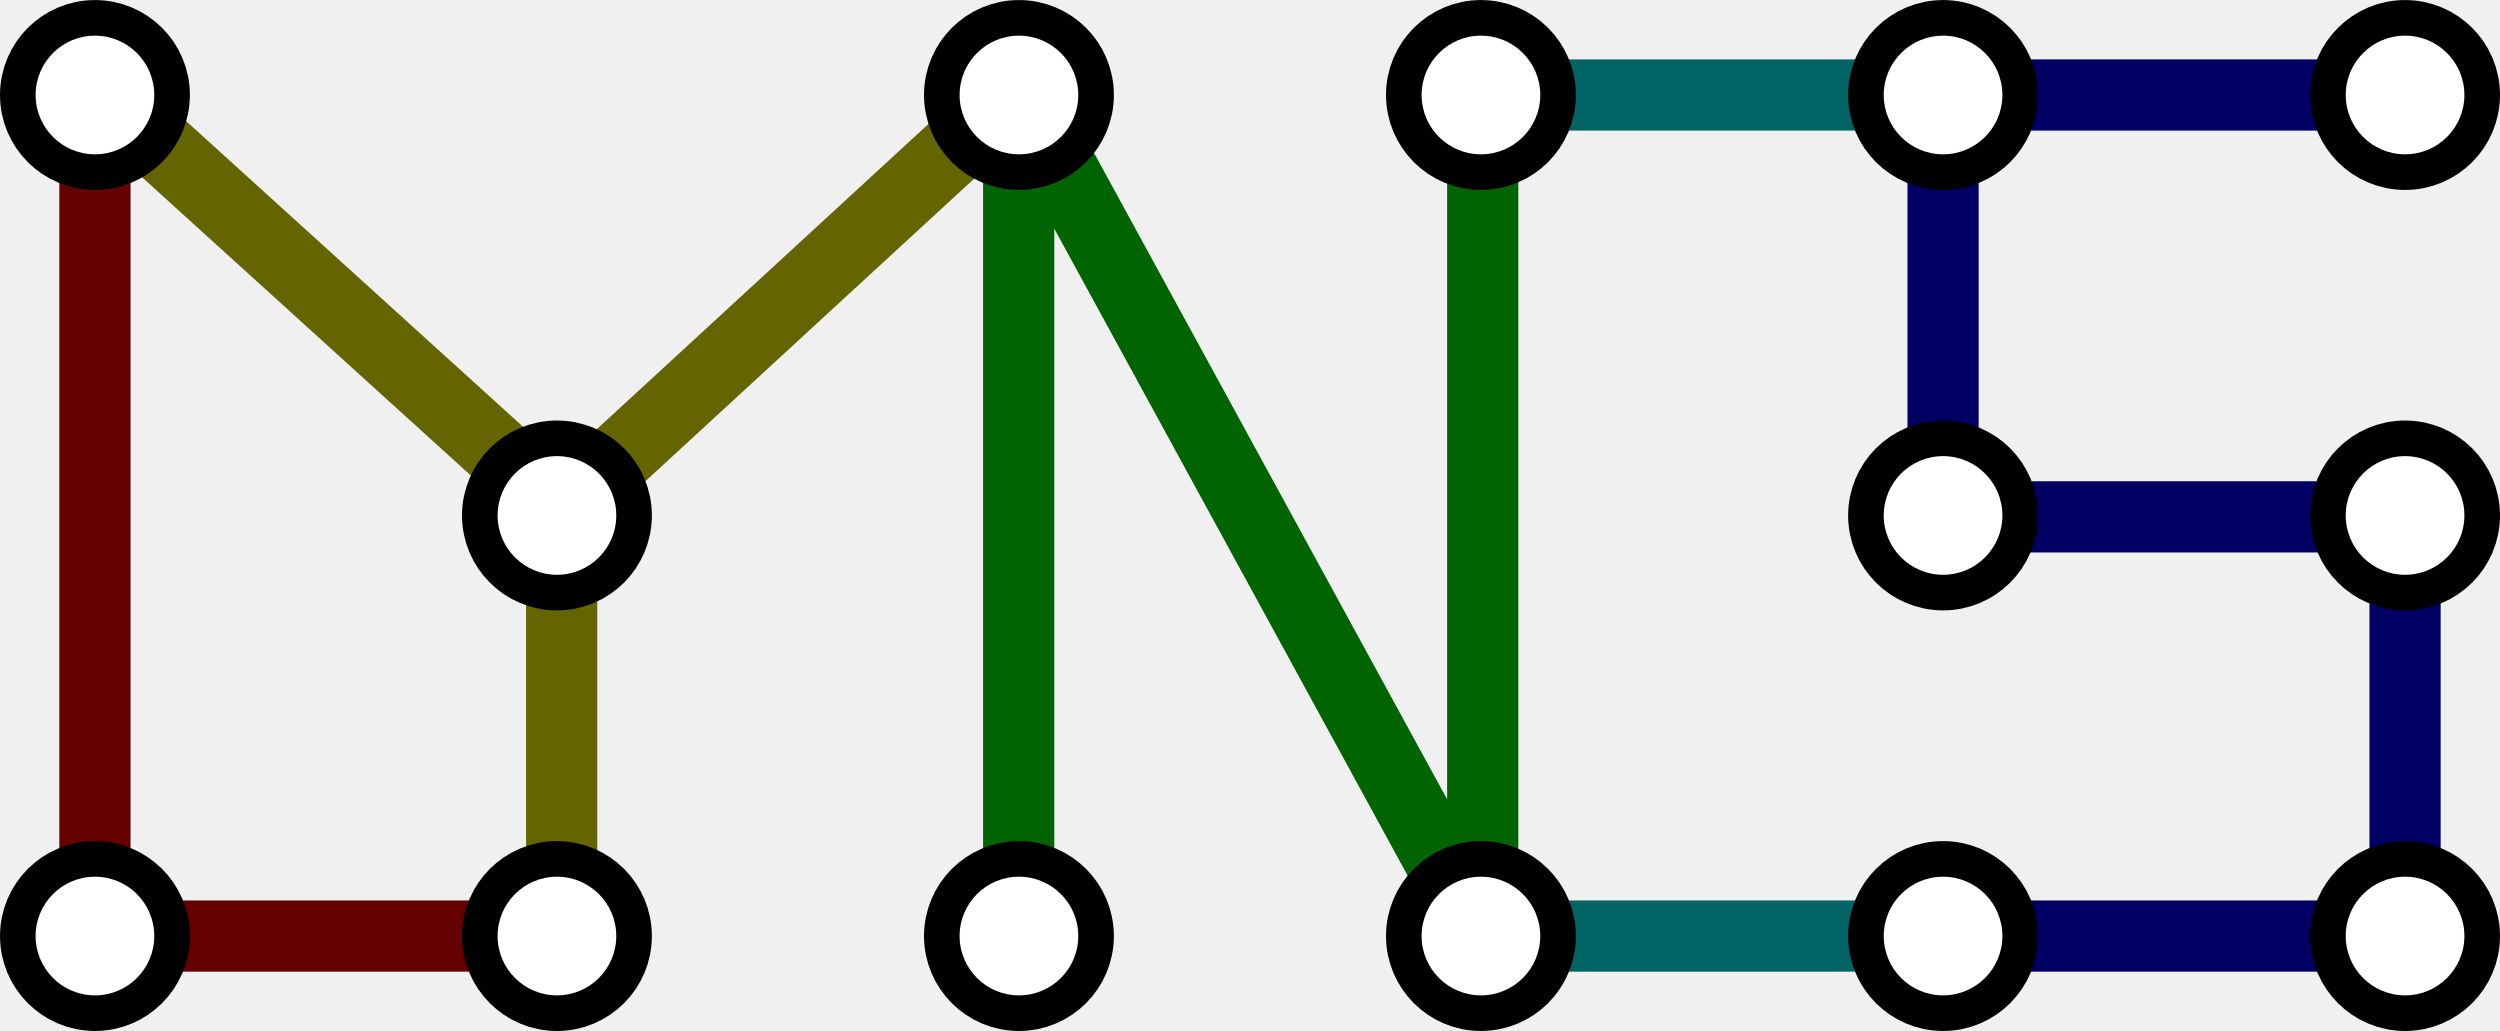
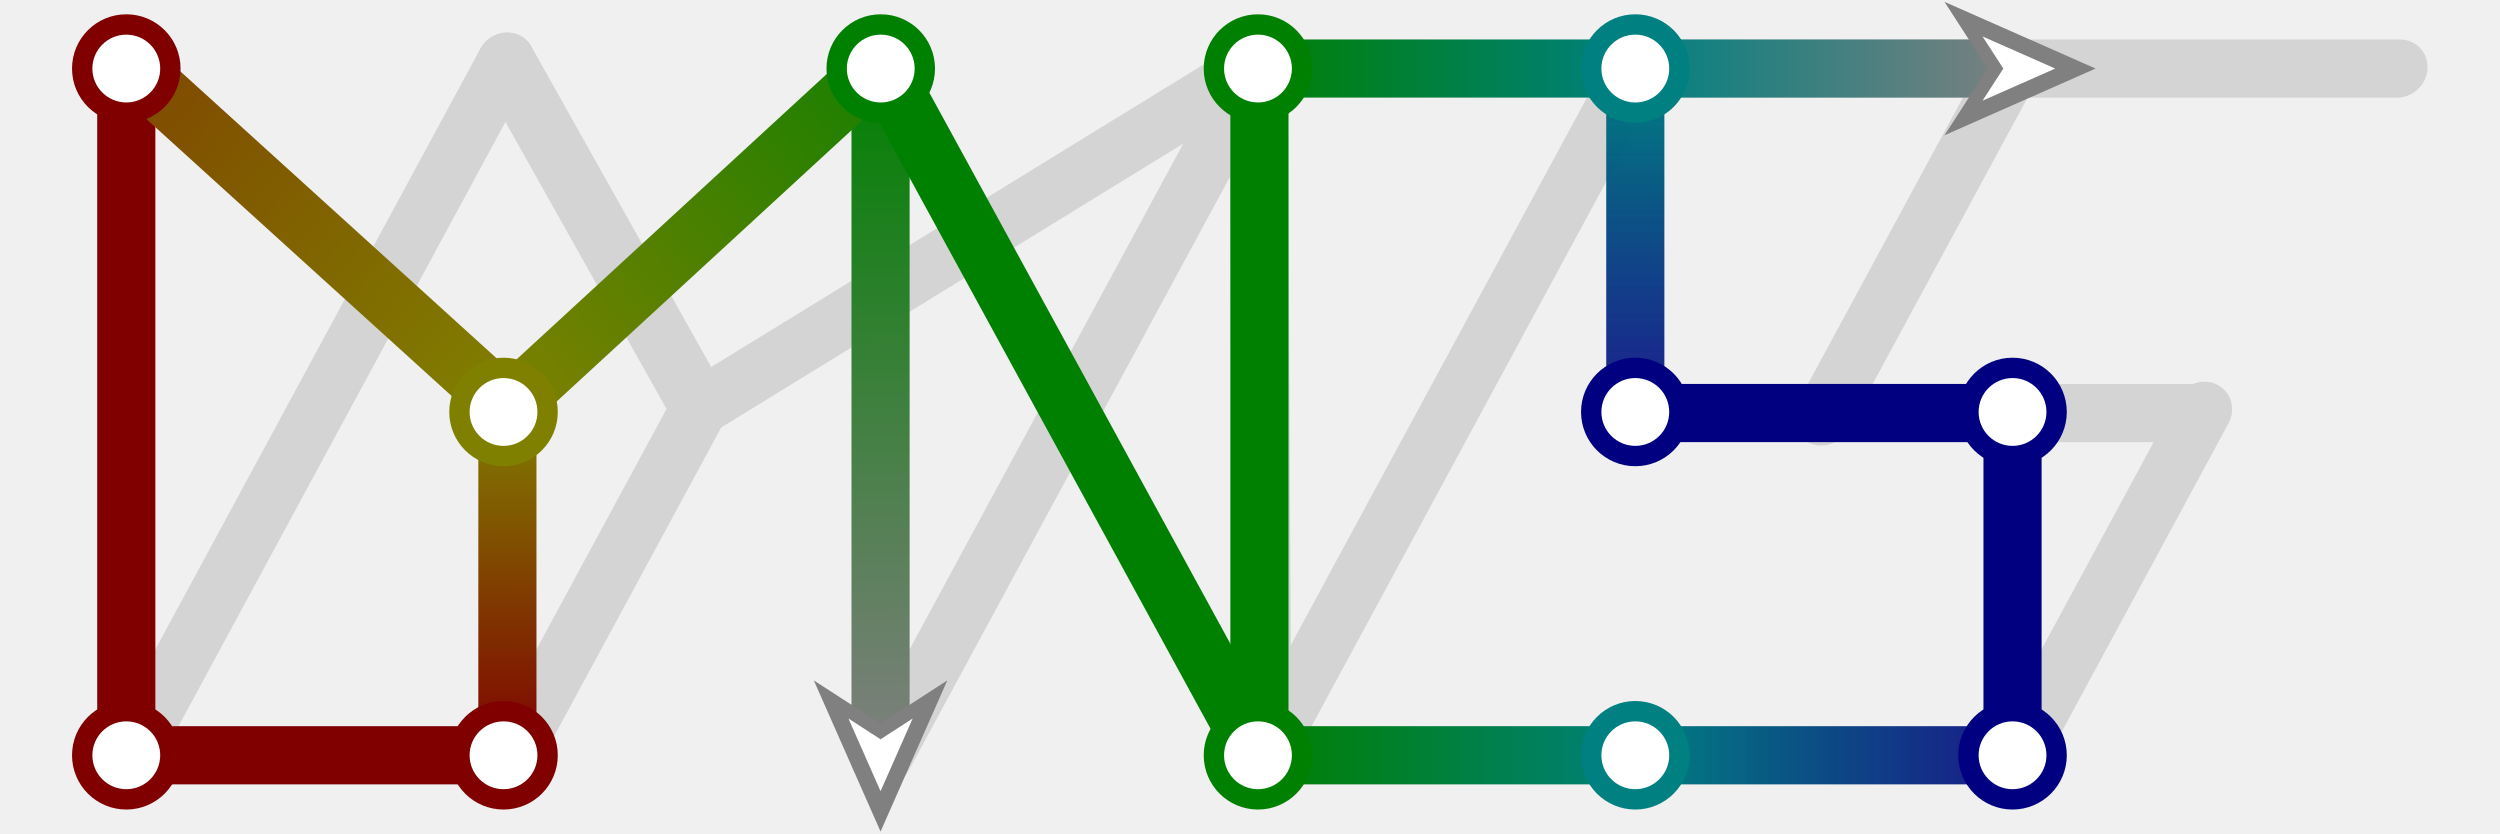
- <svg xmlns="http://www.w3.org/2000/svg" width="21.066mm" height="8.687mm" viewBox="0 0 21.066 8.687" version="1.1" id="svg8">
-   <defs id="defs2" />
-   <g id="layer1" transform="translate(-47.01399,-61.24055)">
-     <path style="fill:#ffffff;fill-opacity:1;stroke:#640000;stroke-width:0.6;stroke-linecap:round;stroke-linejoin:miter;stroke-miterlimit:6.897;stroke-dasharray:none;stroke-opacity:1;paint-order:stroke markers fill" d="m 47.814,61.969 v 7.177" id="path1096" />
-     <path style="fill:#ffffff;fill-opacity:1;stroke:#646400;stroke-width:0.6;stroke-linecap:round;stroke-linejoin:miter;stroke-miterlimit:6.897;stroke-dasharray:none;stroke-opacity:1;paint-order:stroke markers fill" d="m 51.747,65.537 v 3.614" id="path1098" />
-     <path style="fill:#ffffff;fill-opacity:1;stroke:#006400;stroke-width:0.6;stroke-linecap:round;stroke-linejoin:miter;stroke-miterlimit:6.897;stroke-dasharray:none;stroke-opacity:1;paint-order:stroke markers fill" d="m 55.598,61.993 v 7.17" id="path1100" />
-     <path style="fill:#ffffff;fill-opacity:1;stroke:#006400;stroke-width:0.6;stroke-linecap:round;stroke-linejoin:miter;stroke-miterlimit:6.897;stroke-dasharray:none;stroke-opacity:1;paint-order:stroke markers fill" d="m 59.508,62.064 v 7.087" id="path1102" />
-     <path style="fill:#ffffff;fill-opacity:1;stroke:#006464;stroke-width:0.6;stroke-linecap:round;stroke-linejoin:miter;stroke-miterlimit:6.897;stroke-dasharray:none;stroke-opacity:1;paint-order:stroke markers fill" d="M 63.335,62.041 H 59.413" id="path1104" />
-     <path style="fill:#ffffff;fill-opacity:1;stroke:#006464;stroke-width:0.6;stroke-linecap:round;stroke-linejoin:miter;stroke-miterlimit:6.897;stroke-dasharray:none;stroke-opacity:1;paint-order:stroke markers fill" d="M 63.5,69.128 H 59.602" id="path1106" />
-     <path style="fill:#ffffff;fill-opacity:1;stroke:#000064;stroke-width:0.6;stroke-linecap:round;stroke-linejoin:miter;stroke-miterlimit:6.897;stroke-dasharray:none;stroke-opacity:1;paint-order:stroke markers fill" d="M 67.386,62.041 H 63.394" id="path1108" />
-     <path style="fill:#ffffff;fill-opacity:1;stroke:#000064;stroke-width:0.6;stroke-linecap:round;stroke-linejoin:miter;stroke-miterlimit:6.897;stroke-dasharray:none;stroke-opacity:1;paint-order:stroke markers fill" d="m 63.387,62.052 v 3.579" id="path1112" />
-     <path style="fill:#ffffff;fill-opacity:1;stroke:#000064;stroke-width:0.6;stroke-linecap:round;stroke-linejoin:miter;stroke-miterlimit:6.897;stroke-dasharray:none;stroke-opacity:1;paint-order:stroke markers fill" d="M 67.268,65.596 H 63.335" id="path1114" />
-     <path style="fill:#ffffff;fill-opacity:1;stroke:#000064;stroke-width:0.6;stroke-linecap:round;stroke-linejoin:miter;stroke-miterlimit:6.897;stroke-dasharray:none;stroke-opacity:1;paint-order:stroke markers fill" d="M 67.28,69.151 V 65.572" id="path1116" />
-     <path style="fill:#ffffff;fill-opacity:1;stroke:#000064;stroke-width:0.6;stroke-linecap:round;stroke-linejoin:miter;stroke-miterlimit:6.897;stroke-dasharray:none;stroke-opacity:1;paint-order:stroke markers fill" d="M 67.362,69.128 H 63.465" id="path1118" />
-     <path style="fill:#ffffff;fill-opacity:1;stroke:#006400;stroke-width:0.6;stroke-linecap:round;stroke-linejoin:miter;stroke-miterlimit:6.897;stroke-dasharray:none;stroke-opacity:1;paint-order:stroke markers fill" d="m 59.508,69.151 -3.91,-7.158" id="path1120" />
-     <path style="fill:#ffffff;fill-opacity:1;stroke:#646400;stroke-width:0.6;stroke-linecap:round;stroke-linejoin:miter;stroke-miterlimit:6.897;stroke-dasharray:none;stroke-opacity:1;paint-order:stroke markers fill" d="m 51.747,65.537 3.851,-3.544" id="path1122" />
-     <path style="fill:#ffffff;fill-opacity:1;stroke:#646400;stroke-width:0.6;stroke-linecap:round;stroke-linejoin:miter;stroke-miterlimit:6.897;stroke-dasharray:none;stroke-opacity:1;paint-order:stroke markers fill" d="M 51.747,65.537 47.814,61.969" id="path1124" />
-     <path style="fill:#ffffff;fill-opacity:1;stroke:#640000;stroke-width:0.6;stroke-linecap:round;stroke-linejoin:miter;stroke-miterlimit:6.897;stroke-dasharray:none;stroke-opacity:1;paint-order:stroke markers fill" d="m 47.849,69.128 h 3.862" id="path1126" />
-     <circle style="opacity:1;vector-effect:none;fill:#ffffff;fill-opacity:1;stroke:#000000;stroke-width:0.6;stroke-linecap:butt;stroke-linejoin:miter;stroke-miterlimit:6.897;stroke-dasharray:none;stroke-dashoffset:0;stroke-opacity:1;paint-order:stroke markers fill" id="path835-9-6" cx="51.707" cy="65.584" r="0.5" />
-     <circle style="opacity:1;vector-effect:none;fill:#ffffff;fill-opacity:1;stroke:#000000;stroke-width:0.6;stroke-linecap:butt;stroke-linejoin:miter;stroke-miterlimit:6.897;stroke-dasharray:none;stroke-dashoffset:0;stroke-opacity:1;paint-order:stroke markers fill" id="path835-9-0" cx="63.387" cy="65.584" r="0.5" />
-     <circle style="opacity:1;vector-effect:none;fill:#ffffff;fill-opacity:1;stroke:#000000;stroke-width:0.6;stroke-linecap:butt;stroke-linejoin:miter;stroke-miterlimit:6.897;stroke-dasharray:none;stroke-dashoffset:0;stroke-opacity:1;paint-order:stroke markers fill" id="path835-9-5" cx="67.28" cy="65.584" r="0.5" />
-     <circle style="opacity:1;vector-effect:none;fill:#ffffff;fill-opacity:1;stroke:#000000;stroke-width:0.6;stroke-linecap:butt;stroke-linejoin:miter;stroke-miterlimit:6.897;stroke-dasharray:none;stroke-dashoffset:0;stroke-opacity:1;paint-order:stroke markers fill" id="path835-9" cx="47.814" cy="69.128" r="0.5" />
-     <circle style="opacity:1;vector-effect:none;fill:#ffffff;fill-opacity:1;stroke:#000000;stroke-width:0.6;stroke-linecap:butt;stroke-linejoin:miter;stroke-miterlimit:6.897;stroke-dasharray:none;stroke-dashoffset:0;stroke-opacity:1;paint-order:stroke markers fill" id="path835-9-3" cx="51.707" cy="69.128" r="0.5" />
-     <circle style="opacity:1;vector-effect:none;fill:#ffffff;fill-opacity:1;stroke:#000000;stroke-width:0.6;stroke-linecap:butt;stroke-linejoin:miter;stroke-miterlimit:6.897;stroke-dasharray:none;stroke-dashoffset:0;stroke-opacity:1;paint-order:stroke markers fill" id="path835-9-1" cx="55.6" cy="69.128" r="0.5" />
-     <circle style="opacity:1;vector-effect:none;fill:#ffffff;fill-opacity:1;stroke:#000000;stroke-width:0.6;stroke-linecap:butt;stroke-linejoin:miter;stroke-miterlimit:6.897;stroke-dasharray:none;stroke-dashoffset:0;stroke-opacity:1;paint-order:stroke markers fill" id="path835-9-25" cx="59.493" cy="69.128" r="0.5" />
-     <circle style="opacity:1;vector-effect:none;fill:#ffffff;fill-opacity:1;stroke:#000000;stroke-width:0.6;stroke-linecap:butt;stroke-linejoin:miter;stroke-miterlimit:6.897;stroke-dasharray:none;stroke-dashoffset:0;stroke-opacity:1;paint-order:stroke markers fill" id="path835-9-8" cx="63.387" cy="69.128" r="0.5" />
-     <circle style="opacity:1;vector-effect:none;fill:#ffffff;fill-opacity:1;stroke:#000000;stroke-width:0.6;stroke-linecap:butt;stroke-linejoin:miter;stroke-miterlimit:6.897;stroke-dasharray:none;stroke-dashoffset:0;stroke-opacity:1;paint-order:stroke markers fill" id="path835-9-27" cx="67.28" cy="69.128" r="0.5" />
-     <circle style="opacity:1;vector-effect:none;fill:#ffffff;fill-opacity:1;stroke:#000000;stroke-width:0.6;stroke-linecap:butt;stroke-linejoin:miter;stroke-miterlimit:6.897;stroke-dasharray:none;stroke-dashoffset:0;stroke-opacity:1;paint-order:stroke markers fill" id="path835-9-19" cx="47.814" cy="62.041" r="0.5" />
-     <circle style="opacity:1;vector-effect:none;fill:#ffffff;fill-opacity:1;stroke:#000000;stroke-width:0.6;stroke-linecap:butt;stroke-linejoin:miter;stroke-miterlimit:6.897;stroke-dasharray:none;stroke-dashoffset:0;stroke-opacity:1;paint-order:stroke markers fill" id="path835-9-1-3" cx="55.6" cy="62.041" r="0.5" />
-     <circle style="opacity:1;vector-effect:none;fill:#ffffff;fill-opacity:1;stroke:#000000;stroke-width:0.6;stroke-linecap:butt;stroke-linejoin:miter;stroke-miterlimit:6.897;stroke-dasharray:none;stroke-dashoffset:0;stroke-opacity:1;paint-order:stroke markers fill" id="path835-9-25-6" cx="59.493" cy="62.041" r="0.5" />
-     <circle style="opacity:1;vector-effect:none;fill:#ffffff;fill-opacity:1;stroke:#000000;stroke-width:0.6;stroke-linecap:butt;stroke-linejoin:miter;stroke-miterlimit:6.897;stroke-dasharray:none;stroke-dashoffset:0;stroke-opacity:1;paint-order:stroke markers fill" id="path835-9-8-8" cx="63.387" cy="62.041" r="0.5" />
-     <circle style="opacity:1;vector-effect:none;fill:#ffffff;fill-opacity:1;stroke:#000000;stroke-width:0.6;stroke-linecap:butt;stroke-linejoin:miter;stroke-miterlimit:6.897;stroke-dasharray:none;stroke-dashoffset:0;stroke-opacity:1;paint-order:stroke markers fill" id="path835-9-27-4" cx="67.28" cy="62.041" r="0.5" />
+ <svg xmlns="http://www.w3.org/2000/svg" xmlns:xlink="http://www.w3.org/1999/xlink" width="25.8mm" height="8.6mm" viewBox="0 0 25.8 8.6" version="1.1" id="svg8">
+   <defs id="defs2">
+     <marker style="overflow:visible;" id="marker8099" refX="0.0" refY="0.0" orient="auto">
+       <path transform="matrix(-0.11,0,0,-0.17,-0.47,0)" style="fill:#ffffff;fill-opacity:1;fill-rule:evenodd;stroke:#808080;stroke-width:1.3pt;stroke-opacity:1" d="M 0,0 5,-5 -12.5,0 5,5 Z" id="path8097" />
+     </marker>
+     <marker style="overflow:visible;" id="marker7945" refX="0.0" refY="0.0" orient="auto">
+       <path transform="matrix(-0.12,0,0,-0.18,-0.6,0)" style="fill:#ffffff;fill-opacity:1;fill-rule:evenodd;stroke:#808080;stroke-width:1.3pt;stroke-opacity:1" d="M 0,0 5,-5 -12.5,0 5,5 Z" id="path7943" />
+     </marker>
+     <marker style="overflow:visible;" id="marker7809" refX="0.0" refY="0.0" orient="auto">
+       <path transform="matrix(-0.12,0,0,-0.2,-0.6,0)" style="fill:#ffffff;fill-opacity:1;fill-rule:evenodd;stroke:#808080;stroke-width:1.3pt;stroke-opacity:1" d="M 0,0 5,-5 -12.5,0 5,5 Z" id="path7807" />
+     </marker>
+     <marker orient="auto" refY="0.0" refX="0.0" id="Arrow1Mend" style="overflow:visible;">
+       <path id="path1286" d="M 0,0 5,-5 -12.5,0 5,5 Z" style="fill:#ffffff;fill-opacity:1;fill-rule:evenodd;stroke:#808080;stroke-width:1.3pt;stroke-opacity:1" transform="matrix(-0.11,0,0,-0.17,-0.47,0)" />
+     </marker>
+     <marker orient="auto" refY="0.0" refX="0.0" id="Arrow2Mstart" style="overflow:visible">
+       <path id="path1301" style="fill-rule:evenodd;stroke-width:0.625;stroke-linejoin:round;stroke:#808080;stroke-opacity:1;fill:#ffffff;fill-opacity:1" d="M 8.719,4.034 L -2.207,0.016 L 8.719,-4.002 C 6.973,-1.63 6.983,1.616 8.719,4.034 z " transform="scale(0.6) translate(0,0)" />
+     </marker>
+     <linearGradient id="linearGradient1273">
+       <stop style="stop-color:#008080;stop-opacity:1" offset="0" id="stop1269" />
+       <stop style="stop-color:#000080;stop-opacity:0.882" offset="1" id="stop1271" />
+     </linearGradient>
+     <linearGradient id="linearGradient1267">
+       <stop id="stop1263" offset="0" style="stop-color:#008080;stop-opacity:1" />
+       <stop id="stop1265" offset="1" style="stop-color:#808080;stop-opacity:1" />
+     </linearGradient>
+     <linearGradient id="linearGradient1251">
+       <stop style="stop-color:#000080;stop-opacity:1;" offset="0" id="stop1247" />
+       <stop style="stop-color:#000080;stop-opacity:1" offset="1" id="stop1249" />
+     </linearGradient>
+     <linearGradient id="linearGradient1235">
+       <stop style="stop-color:#008000;stop-opacity:1;" offset="0" id="stop1231" />
+       <stop style="stop-color:#808080;stop-opacity:1" offset="1" id="stop1233" />
+     </linearGradient>
+     <linearGradient id="linearGradient1227">
+       <stop style="stop-color:#800000;stop-opacity:1;" offset="0" id="stop1223" />
+       <stop style="stop-color:#800000;stop-opacity:1" offset="1" id="stop1225" />
+     </linearGradient>
+     <linearGradient id="linearGradient1219">
+       <stop style="stop-color:#800000;stop-opacity:1;" offset="0" id="stop1215" />
+       <stop style="stop-color:#800000;stop-opacity:1" offset="1" id="stop1217" />
+     </linearGradient>
+     <linearGradient id="linearGradient1203">
+       <stop style="stop-color:#008000;stop-opacity:1" offset="0" id="stop1199" />
+       <stop style="stop-color:#008080;stop-opacity:1" offset="1" id="stop1201" />
+     </linearGradient>
+     <linearGradient id="linearGradient1195">
+       <stop style="stop-color:#808000;stop-opacity:1;" offset="0" id="stop1191" />
+       <stop style="stop-color:#188000;stop-opacity:1" offset="1" id="stop1193" />
+     </linearGradient>
+     <linearGradient id="linearGradient1187">
+       <stop style="stop-color:#808000;stop-opacity:1;" offset="0" id="stop1183" />
+       <stop style="stop-color:#804800;stop-opacity:1" offset="1" id="stop1185" />
+     </linearGradient>
+     <linearGradient id="linearGradient1179">
+       <stop style="stop-color:#808000;stop-opacity:1;" offset="0" id="stop1175" />
+       <stop style="stop-color:#800000;stop-opacity:1" offset="1" id="stop1177" />
+     </linearGradient>
+     <linearGradient xlink:href="#linearGradient1179" id="linearGradient1181" x1="4.733" y1="4.296" x2="4.733" y2="7.911" gradientUnits="userSpaceOnUse" gradientTransform="translate(0,-0.04896421)" />
+     <linearGradient xlink:href="#linearGradient1187" id="linearGradient1189" x1="4.733" y1="4.296" x2="0.8" y2="0.728" gradientUnits="userSpaceOnUse" gradientTransform="translate(0,-0.04896421)" />
+     <linearGradient xlink:href="#linearGradient1195" id="linearGradient1197" x1="4.733" y1="4.296" x2="8.584" y2="0.753" gradientUnits="userSpaceOnUse" gradientTransform="translate(0,-0.04896421)" />
+     <linearGradient xlink:href="#linearGradient1203" id="linearGradient1205" x1="12.399" y1="0.8" x2="16.321" y2="0.8" gradientUnits="userSpaceOnUse" gradientTransform="translate(0,-0.04896421)" />
+     <linearGradient xlink:href="#linearGradient1203" id="linearGradient1213" x1="12.588" y1="7.887" x2="16.486" y2="7.887" gradientUnits="userSpaceOnUse" gradientTransform="translate(0,-0.04896421)" />
+     <linearGradient xlink:href="#linearGradient1219" id="linearGradient1221" x1="0.8" y1="0.728" x2="0.8" y2="7.905" gradientUnits="userSpaceOnUse" gradientTransform="translate(0,-0.04896421)" />
+     <linearGradient xlink:href="#linearGradient1227" id="linearGradient1229" x1="4.698" y1="7.887" x2="0.835" y2="7.887" gradientUnits="userSpaceOnUse" gradientTransform="translate(0,-0.04896421)" />
+     <linearGradient xlink:href="#linearGradient1235" id="linearGradient1237" x1="8.584" y1="0.753" x2="8.607" y2="7.922" gradientUnits="userSpaceOnUse" gradientTransform="translate(0,-0.04896421)" />
+     <linearGradient xlink:href="#linearGradient1267" id="linearGradient1245" x1="20.372" y1="0.8" x2="16.38" y2="0.8" gradientUnits="userSpaceOnUse" gradientTransform="matrix(-1,0,0,1,36.75179,-0.04896421)" />
+     <linearGradient xlink:href="#linearGradient1251" id="linearGradient1253" x1="16.321" y1="4.355" x2="20.254" y2="4.355" gradientUnits="userSpaceOnUse" gradientTransform="translate(0,-0.04896421)" />
+     <linearGradient xlink:href="#linearGradient1273" id="linearGradient1261" x1="16.451" y1="7.887" x2="20.348" y2="7.887" gradientUnits="userSpaceOnUse" gradientTransform="translate(0,-0.04896421)" />
+     <linearGradient xlink:href="#linearGradient1273" id="linearGradient1275" x1="16.373" y1="0.812" x2="16.373" y2="4.391" gradientUnits="userSpaceOnUse" gradientTransform="translate(0,-0.04896421)" />
+   </defs>
+   <g id="layer1" transform="translate(-47.01399,-61.3276)" style="display:inline;opacity:0.25">
+     <g id="g1082" transform="matrix(1,0,-0.05254659,1,3.792217,-0.00543768)" style="stroke:#808080;stroke-opacity:1">
+       <path style="fill:#000000;fill-opacity:1;stroke:#808080;stroke-width:0.6;stroke-linecap:round;stroke-linejoin:miter;stroke-miterlimit:6.897;stroke-dasharray:none;stroke-opacity:1;paint-order:stroke markers fill" d="m 51.697,61.969 -3.506,7.177" id="path940" />
+       <path style="fill:#000000;fill-opacity:1;stroke:#808080;stroke-width:0.6;stroke-linecap:round;stroke-linejoin:miter;stroke-miterlimit:6.897;stroke-dasharray:none;stroke-opacity:1;paint-order:stroke markers fill" d="m 53.887,65.537 -1.766,3.614" id="path942" />
+       <path style="fill:#000000;fill-opacity:1;stroke:#808080;stroke-width:0.6;stroke-linecap:round;stroke-linejoin:miter;stroke-miterlimit:6.897;stroke-dasharray:none;stroke-opacity:1;paint-order:stroke markers fill" d="m 59.469,61.993 -3.503,7.17" id="path944" />
+       <path style="fill:#000000;fill-opacity:1;stroke:#808080;stroke-width:0.6;stroke-linecap:round;stroke-linejoin:miter;stroke-miterlimit:6.897;stroke-dasharray:none;stroke-opacity:1;paint-order:stroke markers fill" d="m 63.344,62.064 -3.462,7.087" id="path946" />
+       <path style="fill:#000000;fill-opacity:1;stroke:#808080;stroke-width:0.6;stroke-linecap:round;stroke-linejoin:miter;stroke-miterlimit:6.897;stroke-dasharray:none;stroke-opacity:1;paint-order:stroke markers fill" d="M 67.182,62.041 H 63.261" id="path948" />
+       <path style="fill:#000000;fill-opacity:1;stroke:#808080;stroke-width:0.6;stroke-linecap:round;stroke-linejoin:miter;stroke-miterlimit:6.897;stroke-dasharray:none;stroke-opacity:1;paint-order:stroke markers fill" d="M 63.886,69.128 H 59.988" id="path950" />
+       <path style="fill:#000000;fill-opacity:1;stroke:#808080;stroke-width:0.6;stroke-linecap:round;stroke-linejoin:miter;stroke-miterlimit:6.897;stroke-dasharray:none;stroke-opacity:1;paint-order:stroke markers fill" d="M 71.234,62.041 H 67.241" id="path952" />
+       <path style="fill:#000000;fill-opacity:1;stroke:#808080;stroke-width:0.6;stroke-linecap:round;stroke-linejoin:miter;stroke-miterlimit:6.897;stroke-dasharray:none;stroke-opacity:1;paint-order:stroke markers fill" d="m 67.229,62.052 -1.748,3.579" id="path954" />
+       <path style="fill:#000000;fill-opacity:1;stroke:#808080;stroke-width:0.6;stroke-linecap:round;stroke-linejoin:miter;stroke-miterlimit:6.897;stroke-dasharray:none;stroke-opacity:1;paint-order:stroke markers fill" d="M 69.379,65.596 H 65.446" id="path956" />
+       <path style="fill:#000000;fill-opacity:1;stroke:#808080;stroke-width:0.6;stroke-linecap:round;stroke-linejoin:miter;stroke-miterlimit:6.897;stroke-dasharray:none;stroke-opacity:1;paint-order:stroke markers fill" d="m 67.654,69.151 1.748,-3.579" id="path958" />
+       <path style="fill:#000000;fill-opacity:1;stroke:#808080;stroke-width:0.6;stroke-linecap:round;stroke-linejoin:miter;stroke-miterlimit:6.897;stroke-dasharray:none;stroke-opacity:1;paint-order:stroke markers fill" d="M 67.748,69.128 H 63.85" id="path960" />
+       <path style="fill:#000000;fill-opacity:1;stroke:#808080;stroke-width:0.6;stroke-linecap:round;stroke-linejoin:miter;stroke-miterlimit:6.897;stroke-dasharray:none;stroke-opacity:1;paint-order:stroke markers fill" d="M 59.882,69.151 59.469,61.993" id="path962" />
+       <path style="fill:#000000;fill-opacity:1;stroke:#808080;stroke-width:0.6;stroke-linecap:round;stroke-linejoin:miter;stroke-miterlimit:6.897;stroke-dasharray:none;stroke-opacity:1;paint-order:stroke markers fill" d="m 53.887,65.537 5.582,-3.544" id="path964" />
+       <path style="fill:#000000;fill-opacity:1;stroke:#808080;stroke-width:0.6;stroke-linecap:round;stroke-linejoin:miter;stroke-miterlimit:6.897;stroke-dasharray:none;stroke-opacity:1;paint-order:stroke markers fill" d="M 53.887,65.537 51.697,61.969" id="path966" />
+       <path style="fill:#000000;fill-opacity:1;stroke:#808080;stroke-width:0.6;stroke-linecap:round;stroke-linejoin:miter;stroke-miterlimit:6.897;stroke-dasharray:none;stroke-opacity:1;paint-order:stroke markers fill" d="M 48.235,69.128 H 52.097" id="path968" />
+     </g>
+   </g>
+   <g id="layer2" style="display:inline" transform="translate(-7.2001266e-7,-0.08705124)">
+     <g id="g1142" transform="translate(0.5033141,0.04352653)">
+       <path id="path1096" d="M 0.8,0.679 V 7.856" style="fill:#ffffff;fill-opacity:1;stroke:url(#linearGradient1221);stroke-width:0.6;stroke-linecap:round;stroke-linejoin:miter;stroke-miterlimit:6.897;stroke-dasharray:none;stroke-opacity:1;paint-order:stroke markers fill" />
+       <path id="path1098" d="m 4.733,4.247 v 3.614" style="fill:#ffffff;fill-opacity:1;stroke:url(#linearGradient1181);stroke-width:0.6;stroke-linecap:round;stroke-linejoin:miter;stroke-miterlimit:6.897;stroke-dasharray:none;stroke-opacity:1;paint-order:stroke markers fill" />
+       <path id="path1100" d="M 8.584,0.704 V 7.874" style="fill:#ffffff;fill-opacity:1;stroke:url(#linearGradient1237);stroke-width:0.6;stroke-linecap:round;stroke-linejoin:miter;stroke-miterlimit:6.897;stroke-dasharray:none;stroke-opacity:1;marker-end:url(#Arrow1Mend);paint-order:stroke markers fill" />
+       <path id="path1102" d="M 12.494,0.775 V 7.862" style="fill:#ffffff;fill-opacity:1;stroke:#008000;stroke-width:0.6;stroke-linecap:round;stroke-linejoin:miter;stroke-miterlimit:6.897;stroke-dasharray:none;stroke-opacity:1;paint-order:stroke markers fill" />
+       <path id="path1104" d="M 16.321,0.751 H 12.399" style="fill:#ffffff;fill-opacity:1;stroke:url(#linearGradient1205);stroke-width:0.6;stroke-linecap:round;stroke-linejoin:miter;stroke-miterlimit:6.897;stroke-dasharray:none;stroke-opacity:1;paint-order:stroke markers fill" />
+       <path id="path1106" d="M 16.486,7.838 H 12.588" style="fill:#ffffff;fill-opacity:1;stroke:url(#linearGradient1213);stroke-width:0.6;stroke-linecap:round;stroke-linejoin:miter;stroke-miterlimit:6.897;stroke-dasharray:none;stroke-opacity:1;paint-order:stroke markers fill" />
+       <path id="path1108" d="M 16.38,0.751 H 20.372" style="fill:#ffffff;fill-opacity:1;stroke:url(#linearGradient1245);stroke-width:0.6;stroke-linecap:round;stroke-linejoin:miter;stroke-miterlimit:6.897;stroke-dasharray:none;stroke-opacity:1;marker-end:url(#marker8099);paint-order:stroke markers fill" />
+       <path id="path1112" d="M 16.373,0.763 V 4.342" style="fill:#ffffff;fill-opacity:1;stroke:url(#linearGradient1275);stroke-width:0.6;stroke-linecap:round;stroke-linejoin:miter;stroke-miterlimit:6.897;stroke-dasharray:none;stroke-opacity:1;paint-order:stroke markers fill" />
+       <path id="path1114" d="M 20.254,4.306 H 16.321" style="fill:#ffffff;fill-opacity:1;stroke:url(#linearGradient1253);stroke-width:0.6;stroke-linecap:round;stroke-linejoin:miter;stroke-miterlimit:6.897;stroke-dasharray:none;stroke-opacity:1;paint-order:stroke markers fill" />
+       <path id="path1116" d="M 20.266,7.862 V 4.283" style="fill:#ffffff;fill-opacity:1;stroke:#000080;stroke-width:0.6;stroke-linecap:round;stroke-linejoin:miter;stroke-miterlimit:6.897;stroke-dasharray:none;stroke-opacity:1;paint-order:stroke markers fill" />
+       <path id="path1118" d="M 20.348,7.838 H 16.451" style="fill:#ffffff;fill-opacity:1;stroke:url(#linearGradient1261);stroke-width:0.6;stroke-linecap:round;stroke-linejoin:miter;stroke-miterlimit:6.897;stroke-dasharray:none;stroke-opacity:1;paint-order:stroke markers fill" />
+       <path id="path1120" d="M 12.494,7.862 8.584,0.704" style="fill:#ffffff;fill-opacity:1;stroke:#008000;stroke-width:0.6;stroke-linecap:round;stroke-linejoin:miter;stroke-miterlimit:6.897;stroke-dasharray:none;stroke-opacity:1;paint-order:stroke markers fill" />
+       <path id="path1122" d="M 4.733,4.247 8.584,0.704" style="fill:#ffffff;fill-opacity:1;stroke:url(#linearGradient1197);stroke-width:0.6;stroke-linecap:round;stroke-linejoin:miter;stroke-miterlimit:6.897;stroke-dasharray:none;stroke-opacity:1;paint-order:stroke markers fill" />
+       <path id="path1124" d="M 4.733,4.247 0.8,0.679" style="fill:#ffffff;fill-opacity:1;stroke:url(#linearGradient1189);stroke-width:0.6;stroke-linecap:round;stroke-linejoin:miter;stroke-miterlimit:6.897;stroke-dasharray:none;stroke-opacity:1;paint-order:stroke markers fill" />
+       <path id="path1126" d="M 0.835,7.838 H 4.698" style="fill:#ffffff;fill-opacity:1;stroke:url(#linearGradient1229);stroke-width:0.6;stroke-linecap:round;stroke-linejoin:miter;stroke-miterlimit:6.897;stroke-dasharray:none;stroke-opacity:1;paint-order:stroke markers fill" />
+       <circle r="0.35" cy="4.295" cx="4.693" id="path835-9-6" style="opacity:1;vector-effect:none;fill:#ffffff;fill-opacity:1;stroke:#808000;stroke-width:0.42;stroke-linecap:butt;stroke-linejoin:miter;stroke-miterlimit:6.897;stroke-dasharray:none;stroke-dashoffset:0;stroke-opacity:1;paint-order:stroke markers fill" />
+       <circle r="0.35" cy="4.295" cx="16.373" id="path835-9-0" style="opacity:1;vector-effect:none;fill:#ffffff;fill-opacity:1;stroke:#000080;stroke-width:0.42;stroke-linecap:butt;stroke-linejoin:miter;stroke-miterlimit:6.897;stroke-dasharray:none;stroke-dashoffset:0;stroke-opacity:1;paint-order:stroke markers fill" />
+       <circle r="0.35" cy="4.295" cx="20.266" id="path835-9-5" style="opacity:1;vector-effect:none;fill:#ffffff;fill-opacity:1;stroke:#000080;stroke-width:0.42;stroke-linecap:butt;stroke-linejoin:miter;stroke-miterlimit:6.897;stroke-dasharray:none;stroke-dashoffset:0;stroke-opacity:1;paint-order:stroke markers fill" />
+       <circle r="0.35" cy="7.838" cx="0.8" id="path835-9" style="opacity:1;vector-effect:none;fill:#ffffff;fill-opacity:1;stroke:#800000;stroke-width:0.42;stroke-linecap:butt;stroke-linejoin:miter;stroke-miterlimit:6.897;stroke-dasharray:none;stroke-dashoffset:0;stroke-opacity:1;paint-order:stroke markers fill" />
+       <circle r="0.35" cy="7.838" cx="4.693" id="path835-9-3" style="opacity:1;vector-effect:none;fill:#ffffff;fill-opacity:1;stroke:#800000;stroke-width:0.42;stroke-linecap:butt;stroke-linejoin:miter;stroke-miterlimit:6.897;stroke-dasharray:none;stroke-dashoffset:0;stroke-opacity:1;paint-order:stroke markers fill" />
+       <circle r="0.35" cy="7.838" cx="12.479" id="path835-9-25" style="opacity:1;vector-effect:none;fill:#ffffff;fill-opacity:1;stroke:#008000;stroke-width:0.42;stroke-linecap:butt;stroke-linejoin:miter;stroke-miterlimit:6.897;stroke-dasharray:none;stroke-dashoffset:0;stroke-opacity:1;paint-order:stroke markers fill" />
+       <circle r="0.35" cy="7.838" cx="16.373" id="path835-9-8" style="opacity:1;vector-effect:none;fill:#ffffff;fill-opacity:1;stroke:#008080;stroke-width:0.42;stroke-linecap:butt;stroke-linejoin:miter;stroke-miterlimit:6.897;stroke-dasharray:none;stroke-dashoffset:0;stroke-opacity:1;paint-order:stroke markers fill" />
+       <circle r="0.35" cy="7.838" cx="20.266" id="path835-9-27" style="opacity:1;vector-effect:none;fill:#ffffff;fill-opacity:1;stroke:#000080;stroke-width:0.42;stroke-linecap:butt;stroke-linejoin:miter;stroke-miterlimit:6.897;stroke-dasharray:none;stroke-dashoffset:0;stroke-opacity:1;paint-order:stroke markers fill" />
+       <circle r="0.35" cy="0.751" cx="0.8" id="path835-9-19" style="opacity:1;vector-effect:none;fill:#ffffff;fill-opacity:1;stroke:#800000;stroke-width:0.42;stroke-linecap:butt;stroke-linejoin:miter;stroke-miterlimit:6.897;stroke-dasharray:none;stroke-dashoffset:0;stroke-opacity:1;paint-order:stroke markers fill" />
+       <circle r="0.35" cy="0.751" cx="8.586" id="path835-9-1-3" style="opacity:1;vector-effect:none;fill:#ffffff;fill-opacity:1;stroke:#008000;stroke-width:0.42;stroke-linecap:butt;stroke-linejoin:miter;stroke-miterlimit:6.897;stroke-dasharray:none;stroke-dashoffset:0;stroke-opacity:1;paint-order:stroke markers fill" />
+       <circle r="0.35" cy="0.751" cx="12.479" id="path835-9-25-6" style="opacity:1;vector-effect:none;fill:#ffffff;fill-opacity:1;stroke:#008000;stroke-width:0.42;stroke-linecap:butt;stroke-linejoin:miter;stroke-miterlimit:6.897;stroke-dasharray:none;stroke-dashoffset:0;stroke-opacity:1;paint-order:stroke markers fill" />
+       <circle r="0.35" cy="0.751" cx="16.373" id="path835-9-8-8" style="opacity:1;vector-effect:none;fill:#ffffff;fill-opacity:1;stroke:#008080;stroke-width:0.42;stroke-linecap:butt;stroke-linejoin:miter;stroke-miterlimit:6.897;stroke-dasharray:none;stroke-dashoffset:0;stroke-opacity:1;paint-order:stroke markers fill" />
+     </g>
  </g>
</svg>
